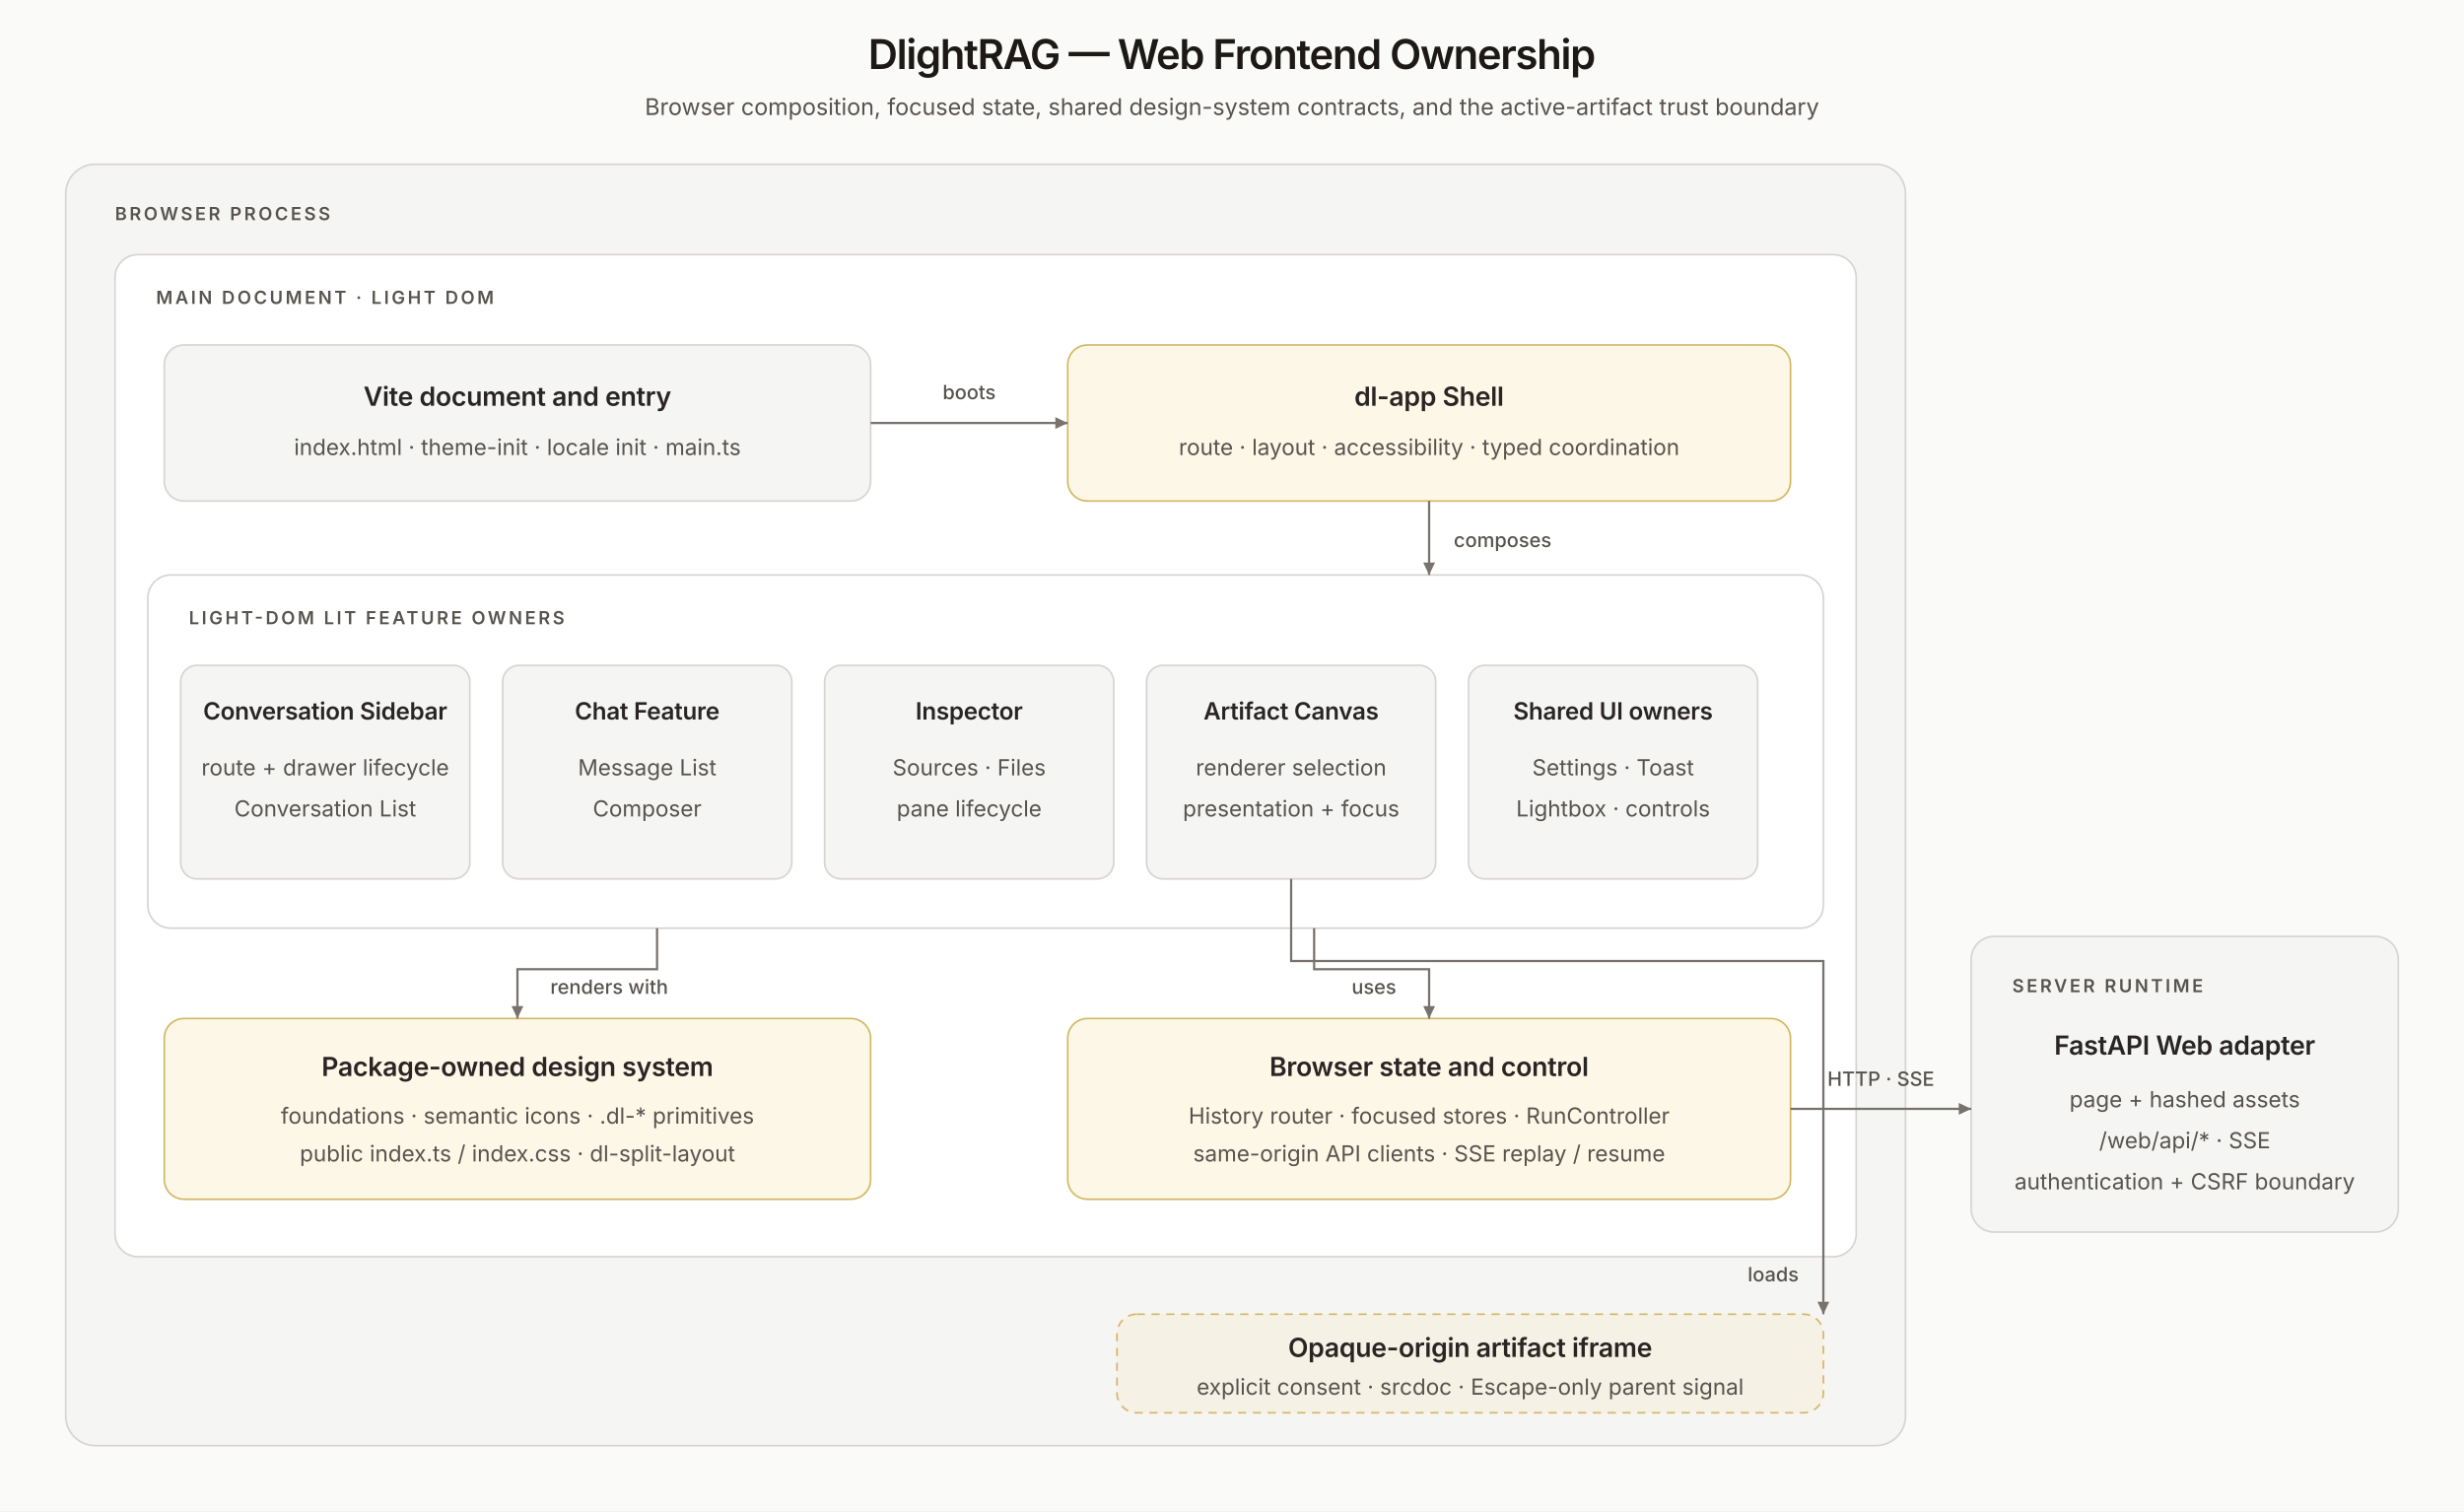
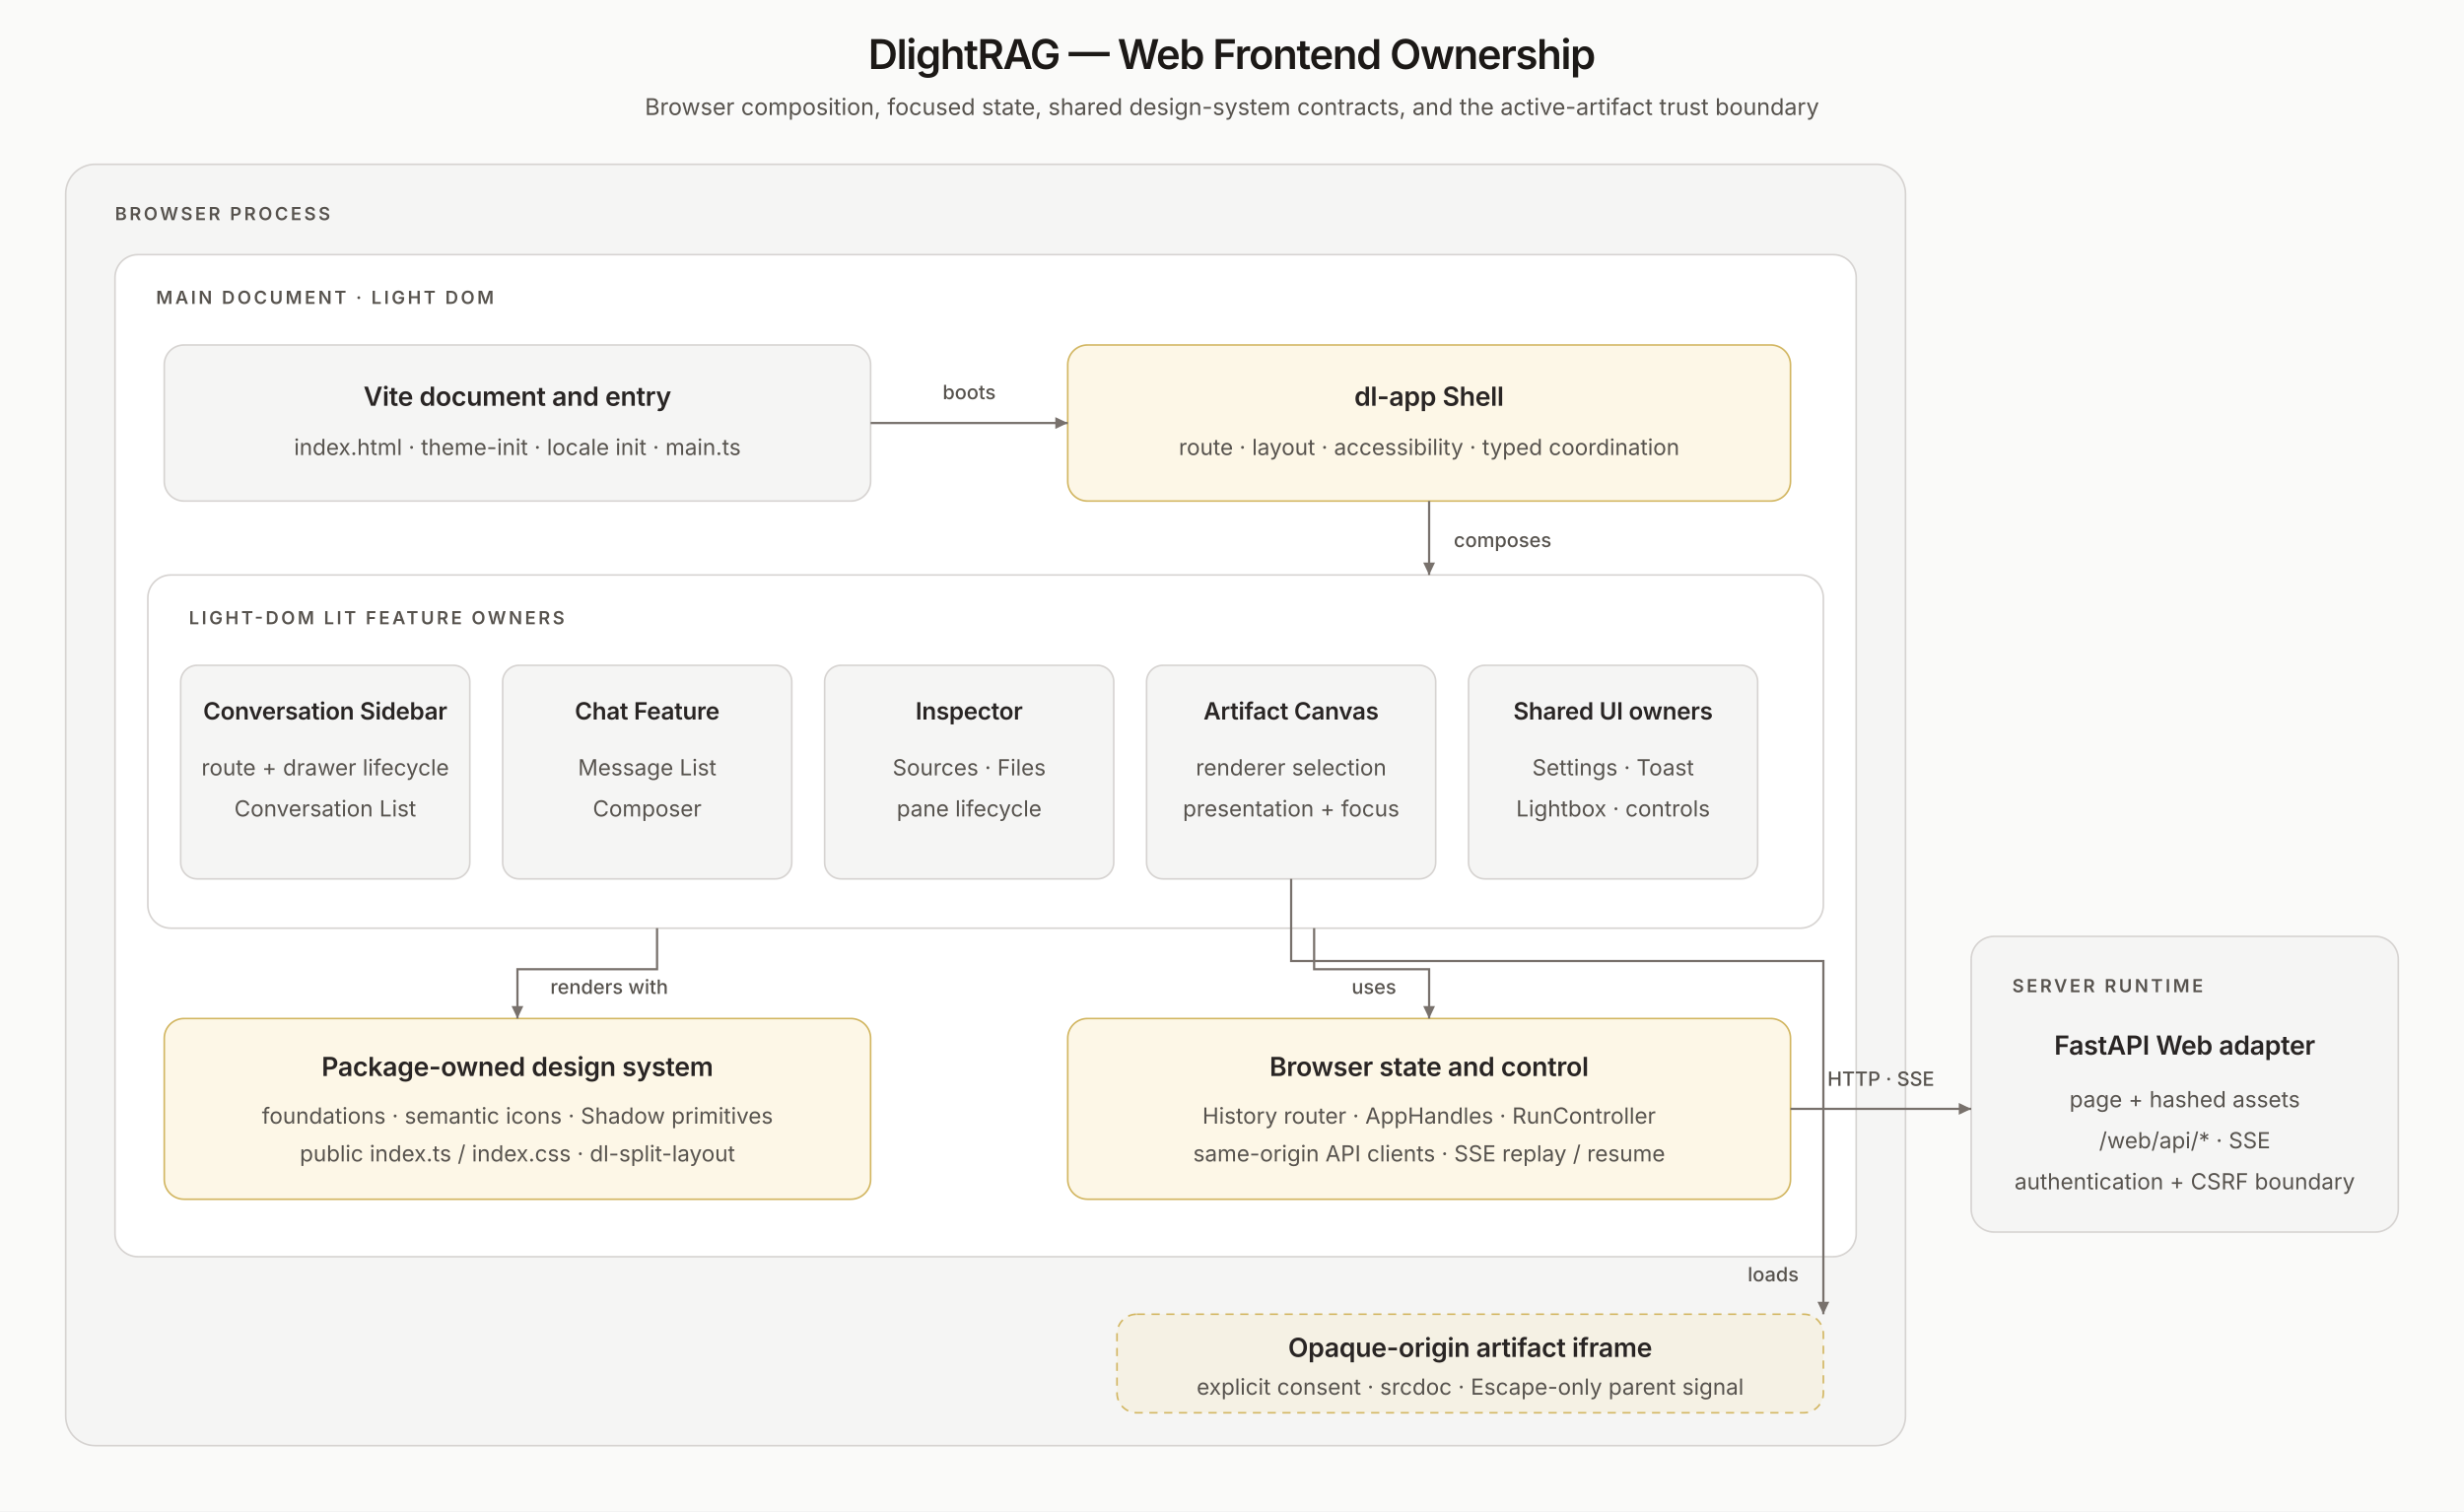
<svg xmlns="http://www.w3.org/2000/svg" width="1500" height="920" viewBox="0 0 1500 920" role="img" aria-labelledby="title description">
  <defs>
    <marker id="arrow" viewBox="0 0 10 10" refX="8" refY="5" markerWidth="7" markerHeight="7" orient="auto-start-reverse">
      <path d="M 0 1.2 L 8 5 L 0 8.8 z" class="arrow-head" />
    </marker>
    <style>
      :root { color-scheme: light dark; }
      .canvas { fill: #fafaf9; }
      .browser { fill: #f5f5f4; stroke: #d6d3d1; stroke-width: 1; }
      .document, .feature-group { fill: #fff; stroke: #d6d3d1; stroke-width: 1; }
      .heading { fill: #1c1917; font: 600 25px ui-sans-serif, system-ui, -apple-system, "Segoe UI", sans-serif; letter-spacing: -0.03em; }
      .subtitle, .note { fill: #57534e; font: 400 14px ui-sans-serif, system-ui, -apple-system, "Segoe UI", sans-serif; }
      .group-title { fill: #57534e; font: 600 11px ui-sans-serif, system-ui, -apple-system, "Segoe UI", sans-serif; letter-spacing: 0.14em; }
      .node-title { fill: #292524; font: 600 16px ui-sans-serif, system-ui, -apple-system, "Segoe UI", sans-serif; letter-spacing: -0.01em; }
      .small-title { fill: #292524; font: 600 14.5px ui-sans-serif, system-ui, -apple-system, "Segoe UI", sans-serif; letter-spacing: -0.01em; }
      .node-copy { fill: #57534e; font: 400 13.5px ui-sans-serif, system-ui, -apple-system, "Segoe UI", sans-serif; }
      .edge-label { fill: #57534e; font: 500 12px ui-sans-serif, system-ui, -apple-system, "Segoe UI", sans-serif; }
      .entry, .feature, .external { fill: #f5f5f4; stroke: #d6d3d1; stroke-width: 1; }
      .shell, .state, .design-system { fill: #f7de9d; fill-opacity: 0.24; stroke: #d2b661; stroke-width: 1; }
      .isolated { fill: #f7de9d; fill-opacity: 0.18; stroke: #d2b661; stroke-width: 1; stroke-dasharray: 5 4; }
      .edge { fill: none; stroke: #78716c; stroke-width: 1.35; marker-end: url(#arrow); }
      .arrow-head { fill: #78716c; }
      @media (prefers-color-scheme: dark) {
        .canvas { fill: #0c0a09; }
        .browser { fill: #1c1917; stroke: #292524; }
        .document, .feature-group, .entry, .feature, .external { fill: #292524; stroke: #44403c; }
        .heading, .node-title, .small-title { fill: #f5f5f4; }
        .subtitle, .note, .edge-label { fill: #a8a29e; }
        .group-title, .node-copy { fill: #d6d3d1; }
        .shell, .state, .design-system { fill: #574a24; fill-opacity: 0.55; stroke: #7e6c37; }
        .isolated { fill: #574a24; fill-opacity: 0.45; stroke: #7e6c37; }
        .edge { stroke: #78716c; }
        .arrow-head { fill: #78716c; }
      }
    </style>
  </defs>
  <rect class="canvas" width="1500" height="920" />
  <text class="heading" x="750" y="42" text-anchor="middle">DlightRAG — Web Frontend Ownership</text>
  <text class="subtitle" x="750" y="70" text-anchor="middle">Browser composition, focused state, shared design-system contracts, and the active-artifact trust boundary</text>
  <rect class="browser" x="40" y="100" width="1120" height="780" rx="18" />
  <text class="group-title" x="70" y="134">BROWSER PROCESS</text>
  <rect class="document" x="70" y="155" width="1060" height="610" rx="14" />
  <text class="group-title" x="95" y="185">MAIN DOCUMENT · LIGHT DOM</text>
  <rect class="entry" x="100" y="210" width="430" height="95" rx="12" />
  <text class="node-title" x="315" y="247" text-anchor="middle">Vite document and entry</text>
  <text class="node-copy" x="315" y="277" text-anchor="middle">index.html · theme-init · locale init · main.ts</text>
  <rect class="shell" x="650" y="210" width="440" height="95" rx="12" />
  <text class="node-title" x="870" y="247" text-anchor="middle">dl-app Shell</text>
  <text class="node-copy" x="870" y="277" text-anchor="middle">route · layout · accessibility · typed coordination</text>
  <rect class="feature-group" x="90" y="350" width="1020" height="215" rx="14" />
  <text class="group-title" x="115" y="380">LIGHT-DOM LIT FEATURE OWNERS</text>
  <rect class="feature" x="110" y="405" width="176" height="130" rx="10" />
  <text class="small-title" x="198" y="438" text-anchor="middle">Conversation Sidebar</text>
  <text class="node-copy" x="198" y="472" text-anchor="middle">route + drawer lifecycle</text>
  <text class="node-copy" x="198" y="497" text-anchor="middle">Conversation List</text>
  <rect class="feature" x="306" y="405" width="176" height="130" rx="10" />
  <text class="small-title" x="394" y="438" text-anchor="middle">Chat Feature</text>
  <text class="node-copy" x="394" y="472" text-anchor="middle">Message List</text>
  <text class="node-copy" x="394" y="497" text-anchor="middle">Composer</text>
  <rect class="feature" x="502" y="405" width="176" height="130" rx="10" />
  <text class="small-title" x="590" y="438" text-anchor="middle">Inspector</text>
  <text class="node-copy" x="590" y="472" text-anchor="middle">Sources · Files</text>
  <text class="node-copy" x="590" y="497" text-anchor="middle">pane lifecycle</text>
  <rect class="feature" x="698" y="405" width="176" height="130" rx="10" />
  <text class="small-title" x="786" y="438" text-anchor="middle">Artifact Canvas</text>
  <text class="node-copy" x="786" y="472" text-anchor="middle">renderer selection</text>
  <text class="node-copy" x="786" y="497" text-anchor="middle">presentation + focus</text>
  <rect class="feature" x="894" y="405" width="176" height="130" rx="10" />
  <text class="small-title" x="982" y="438" text-anchor="middle">Shared UI owners</text>
  <text class="node-copy" x="982" y="472" text-anchor="middle">Settings · Toast</text>
  <text class="node-copy" x="982" y="497" text-anchor="middle">Lightbox · controls</text>
  <rect class="design-system" x="100" y="620" width="430" height="110" rx="12" />
  <text class="node-title" x="315" y="655" text-anchor="middle">Package-owned design system</text>
-   <text class="node-copy" x="315" y="684" text-anchor="middle">foundations · semantic icons · .dl-* primitives</text>
+   <text class="node-copy" x="315" y="684" text-anchor="middle">foundations · semantic icons · Shadow primitives</text>
  <text class="node-copy" x="315" y="707" text-anchor="middle">public index.ts / index.css · dl-split-layout</text>
  <rect class="state" x="650" y="620" width="440" height="110" rx="12" />
  <text class="node-title" x="870" y="655" text-anchor="middle">Browser state and control</text>
-   <text class="node-copy" x="870" y="684" text-anchor="middle">History router · focused stores · RunController</text>
+   <text class="node-copy" x="870" y="684" text-anchor="middle">History router · AppHandles · RunController</text>
  <text class="node-copy" x="870" y="707" text-anchor="middle">same-origin API clients · SSE replay / resume</text>
  <rect class="isolated" x="680" y="800" width="430" height="60" rx="12" />
  <text class="node-title" x="895" y="826" text-anchor="middle">Opaque-origin artifact iframe</text>
  <text class="node-copy" x="895" y="849" text-anchor="middle">explicit consent · srcdoc · Escape-only parent signal</text>
  <rect class="external" x="1200" y="570" width="260" height="180" rx="14" />
  <text class="group-title" x="1225" y="604">SERVER RUNTIME</text>
  <text class="node-title" x="1330" y="642" text-anchor="middle">FastAPI Web adapter</text>
  <text class="node-copy" x="1330" y="674" text-anchor="middle">page + hashed assets</text>
  <text class="node-copy" x="1330" y="699" text-anchor="middle">/web/api/* · SSE</text>
  <text class="node-copy" x="1330" y="724" text-anchor="middle">authentication + CSRF boundary</text>
  <path class="edge" d="M 530 257.5 H 650" />
  <text class="edge-label" x="590" y="243" text-anchor="middle">boots</text>
  <path class="edge" d="M 870 305 V 350" />
  <text class="edge-label" x="885" y="333">composes</text>
  <path class="edge" d="M 400 565 V 590 H 315 V 620" />
  <text class="edge-label" x="335" y="605">renders with</text>
  <path class="edge" d="M 800 565 V 590 H 870 V 620" />
  <text class="edge-label" x="850" y="605" text-anchor="end">uses</text>
  <path class="edge" d="M 786 535 V 585 H 1110 V 800" />
  <text class="edge-label" x="1095" y="780" text-anchor="end">loads</text>
  <path class="edge" d="M 1090 675 H 1200" />
  <text class="edge-label" x="1145" y="661" text-anchor="middle">HTTP · SSE</text>
</svg>
